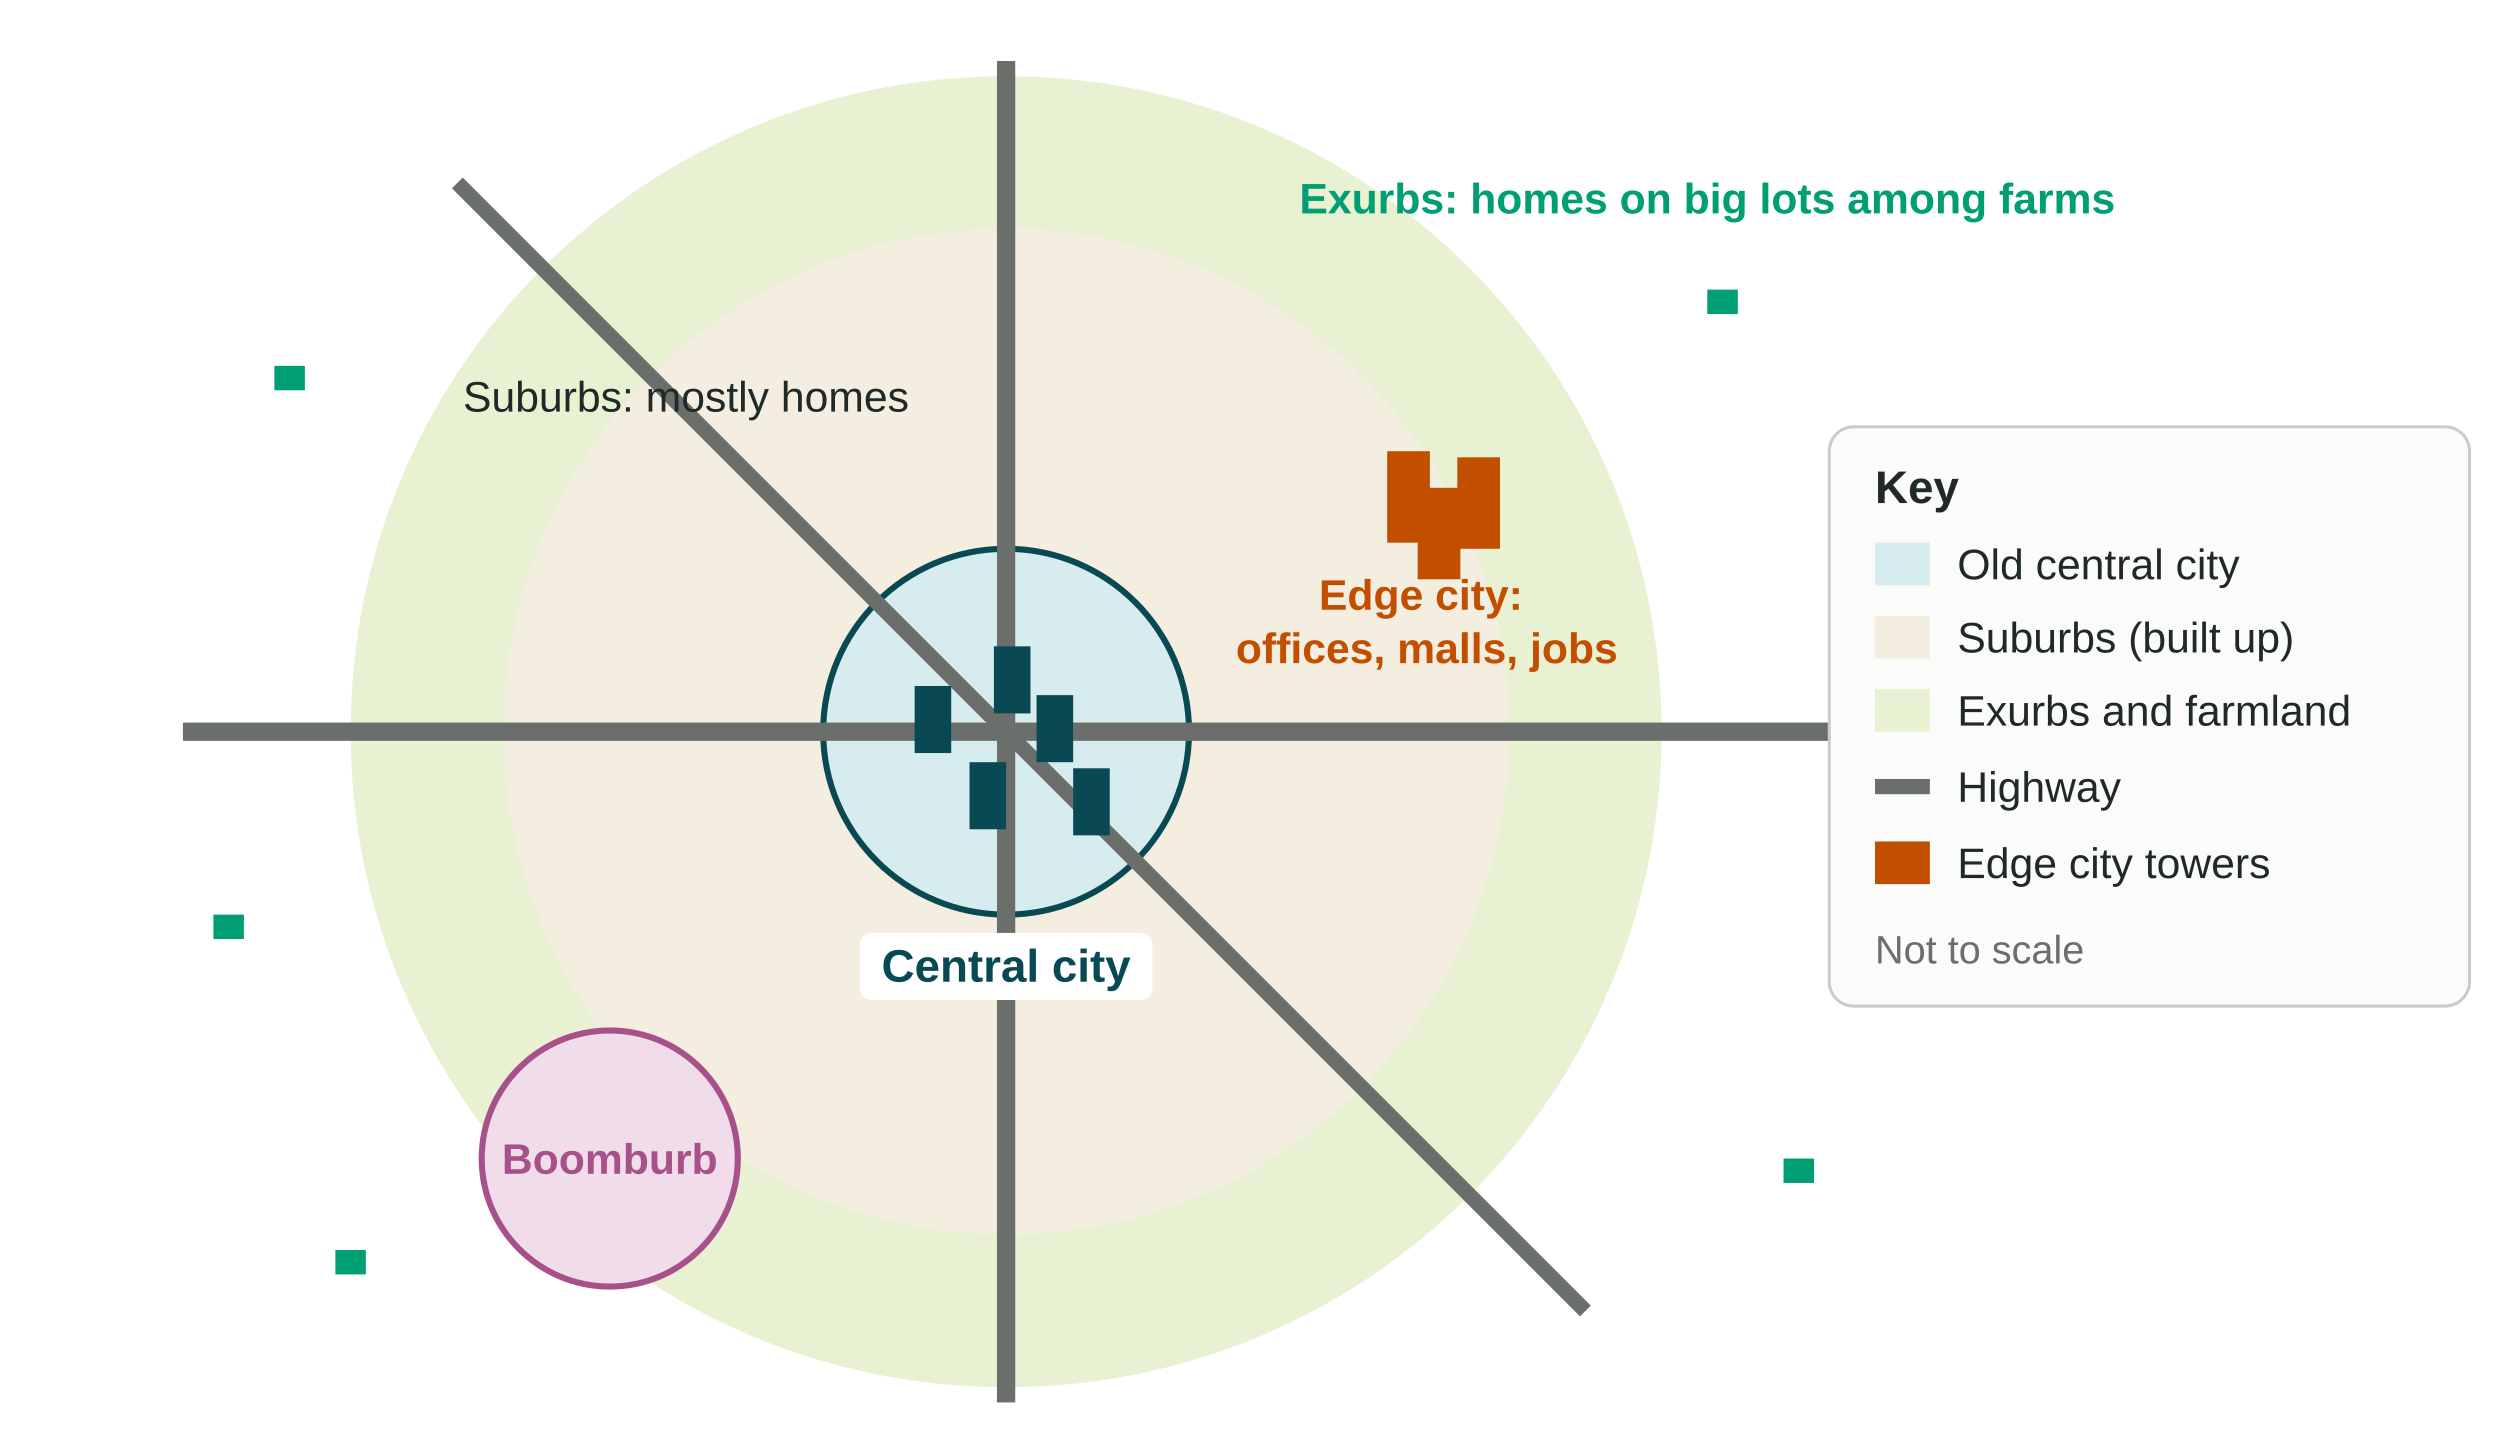
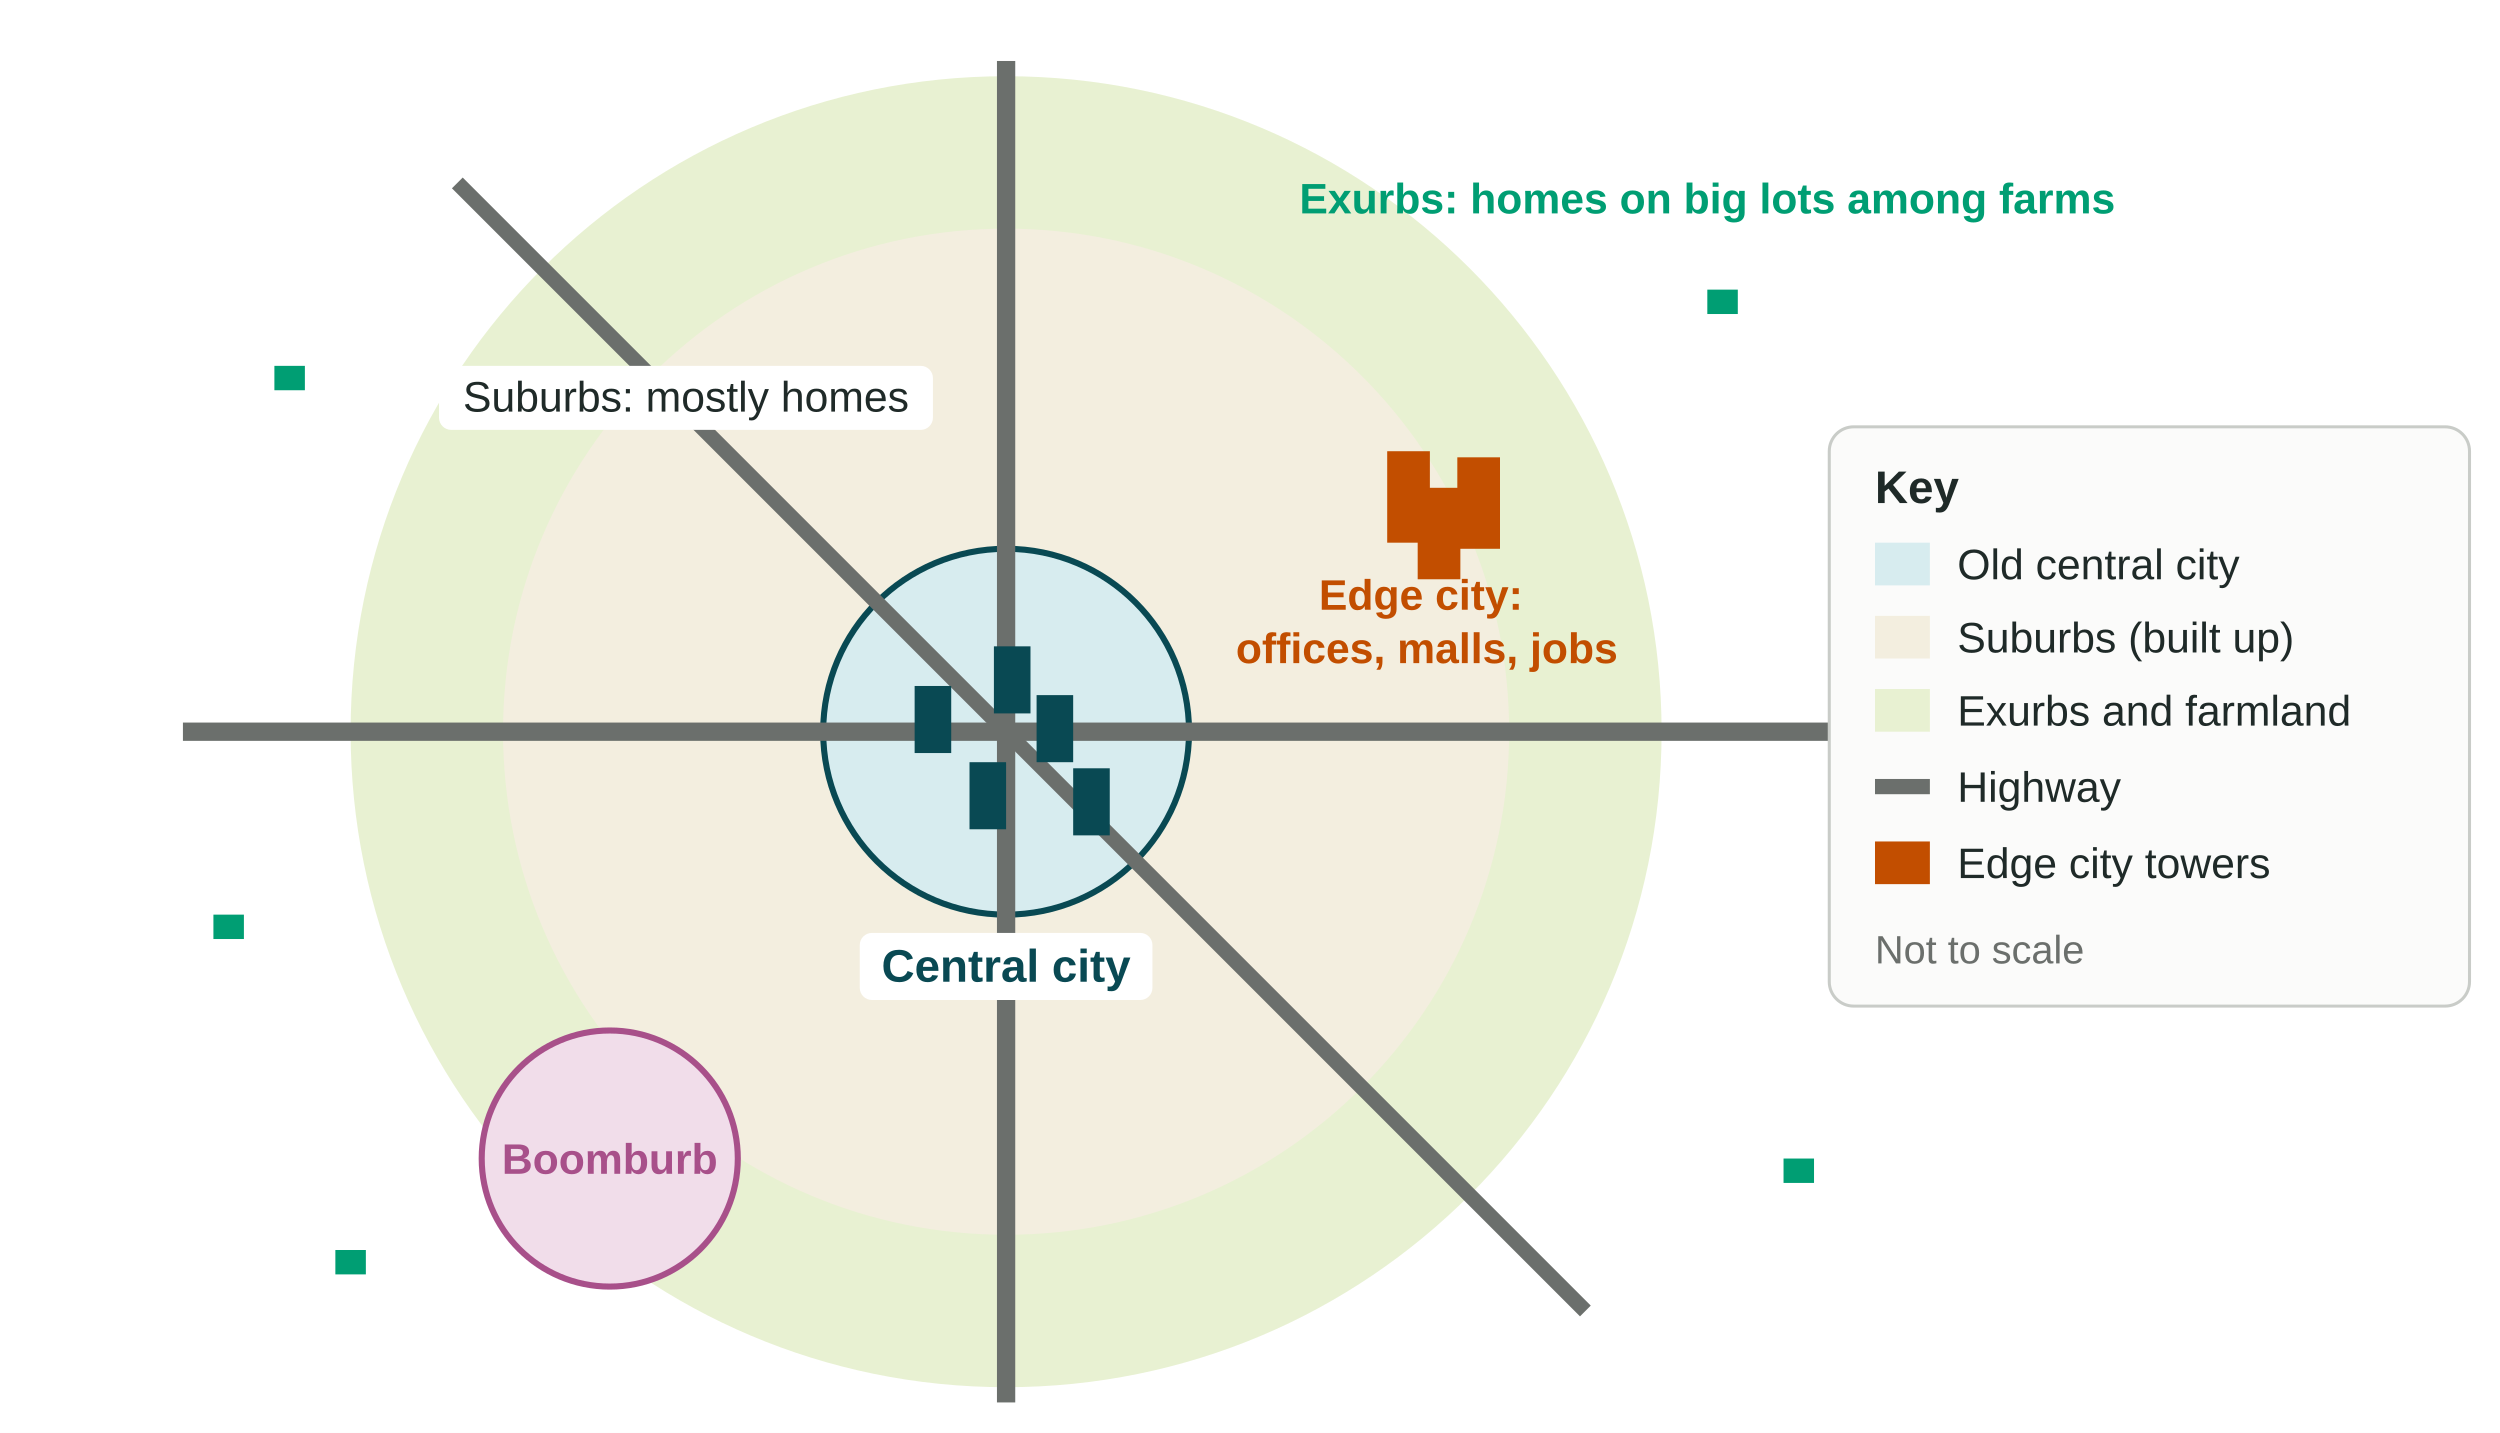
<svg xmlns="http://www.w3.org/2000/svg" viewBox="0 0 820 470" width="820" height="470" role="img" aria-labelledby="cities-worldwide-metro-t cities-worldwide-metro-d" font-family="Arial, Helvetica, sans-serif">
  <rect x="0" y="0" width="820" height="470" fill="#FFFFFF" />
  <circle cx="330" cy="240" r="215" fill="#E8F1D2" />
  <circle cx="330" cy="240" r="165" fill="#F3EEDF" />
  <circle cx="330" cy="240" r="60" fill="#D7ECEF" stroke="#094953" stroke-width="2" />
  <line x1="60" y1="240" x2="600" y2="240" stroke="#6B6F6C" stroke-width="6" />
  <line x1="330" y1="20" x2="330" y2="460" stroke="#6B6F6C" stroke-width="6" />
  <line x1="150" y1="60" x2="520" y2="430" stroke="#6B6F6C" stroke-width="5" />
  <rect x="300" y="225" width="12" height="22" fill="#094953" />
  <rect x="318" y="250" width="12" height="22" fill="#094953" />
  <rect x="340" y="228" width="12" height="22" fill="#094953" />
  <rect x="352" y="252" width="12" height="22" fill="#094953" />
  <rect x="326" y="212" width="12" height="22" fill="#094953" />
  <rect x="282" y="306" width="96" height="22" fill="#FFFFFF" rx="4" />
  <text x="330" y="322" font-size="15" text-anchor="middle" font-weight="bold" fill="#094953">
    <tspan x="330" dy="0">Central city</tspan>
  </text>
  <rect x="455" y="148" width="14" height="30" fill="#C24E00" />
  <rect x="465" y="160" width="14" height="30" fill="#C24E00" />
  <rect x="478" y="150" width="14" height="30" fill="#C24E00" />
  <text x="468" y="200" font-size="14" text-anchor="middle" font-weight="bold" fill="#C24E00">
    <tspan x="468" dy="0">Edge city:</tspan>
    <tspan x="468" dy="17.5">offices, malls, jobs</tspan>
  </text>
  <circle cx="200" cy="380" r="42" fill="#F1DDEA" stroke="#A8508A" stroke-width="2" />
  <text x="200" y="385" font-size="14" text-anchor="middle" font-weight="bold" fill="#A8508A">
    <tspan x="200" dy="0">Boomburb</tspan>
  </text>
+   <rect x="144" y="120" width="162" height="21" fill="#FFFFFF" rx="4" />
  <text x="225" y="135" font-size="14" text-anchor="middle" font-weight="normal" fill="#1F2A28">
    <tspan x="225" dy="0">Suburbs: mostly homes</tspan>
  </text>
  <rect x="90" y="120" width="10" height="8" fill="#009E73" />
  <rect x="110" y="410" width="10" height="8" fill="#009E73" />
  <rect x="560" y="95" width="10" height="8" fill="#009E73" />
  <rect x="585" y="380" width="10" height="8" fill="#009E73" />
  <rect x="70" y="300" width="10" height="8" fill="#009E73" />
  <text x="560" y="70" font-size="14" text-anchor="middle" font-weight="bold" fill="#009E73">
    <tspan x="560" dy="0">Exurbs: homes on big lots among farms</tspan>
  </text>
  <rect x="600" y="140" width="210" height="190" fill="#FBFBFA" stroke="#C9CCC8" rx="8" />
  <text x="615" y="165" font-size="15" text-anchor="start" font-weight="bold" fill="#1F2A28">
    <tspan x="615" dy="0">Key</tspan>
  </text>
  <rect x="615" y="178" width="18" height="14" fill="#D7ECEF" />
  <text x="642" y="190" font-size="14" text-anchor="start" font-weight="normal" fill="#1F2A28">
    <tspan x="642" dy="0">Old central city</tspan>
  </text>
  <rect x="615" y="202" width="18" height="14" fill="#F3EEDF" />
  <text x="642" y="214" font-size="14" text-anchor="start" font-weight="normal" fill="#1F2A28">
    <tspan x="642" dy="0">Suburbs (built up)</tspan>
  </text>
  <rect x="615" y="226" width="18" height="14" fill="#E8F1D2" />
  <text x="642" y="238" font-size="14" text-anchor="start" font-weight="normal" fill="#1F2A28">
    <tspan x="642" dy="0">Exurbs and farmland</tspan>
  </text>
  <line x1="615" y1="258" x2="633" y2="258" stroke="#6B6F6C" stroke-width="5" />
  <text x="642" y="263" font-size="14" text-anchor="start" font-weight="normal" fill="#1F2A28">
    <tspan x="642" dy="0">Highway</tspan>
  </text>
  <rect x="615" y="276" width="18" height="14" fill="#C24E00" />
  <text x="642" y="288" font-size="14" text-anchor="start" font-weight="normal" fill="#1F2A28">
    <tspan x="642" dy="0">Edge city towers</tspan>
  </text>
  <text x="615" y="316" font-size="13" text-anchor="start" font-weight="normal" fill="#6B6F6C">
    <tspan x="615" dy="0">Not to scale</tspan>
  </text>
</svg>
